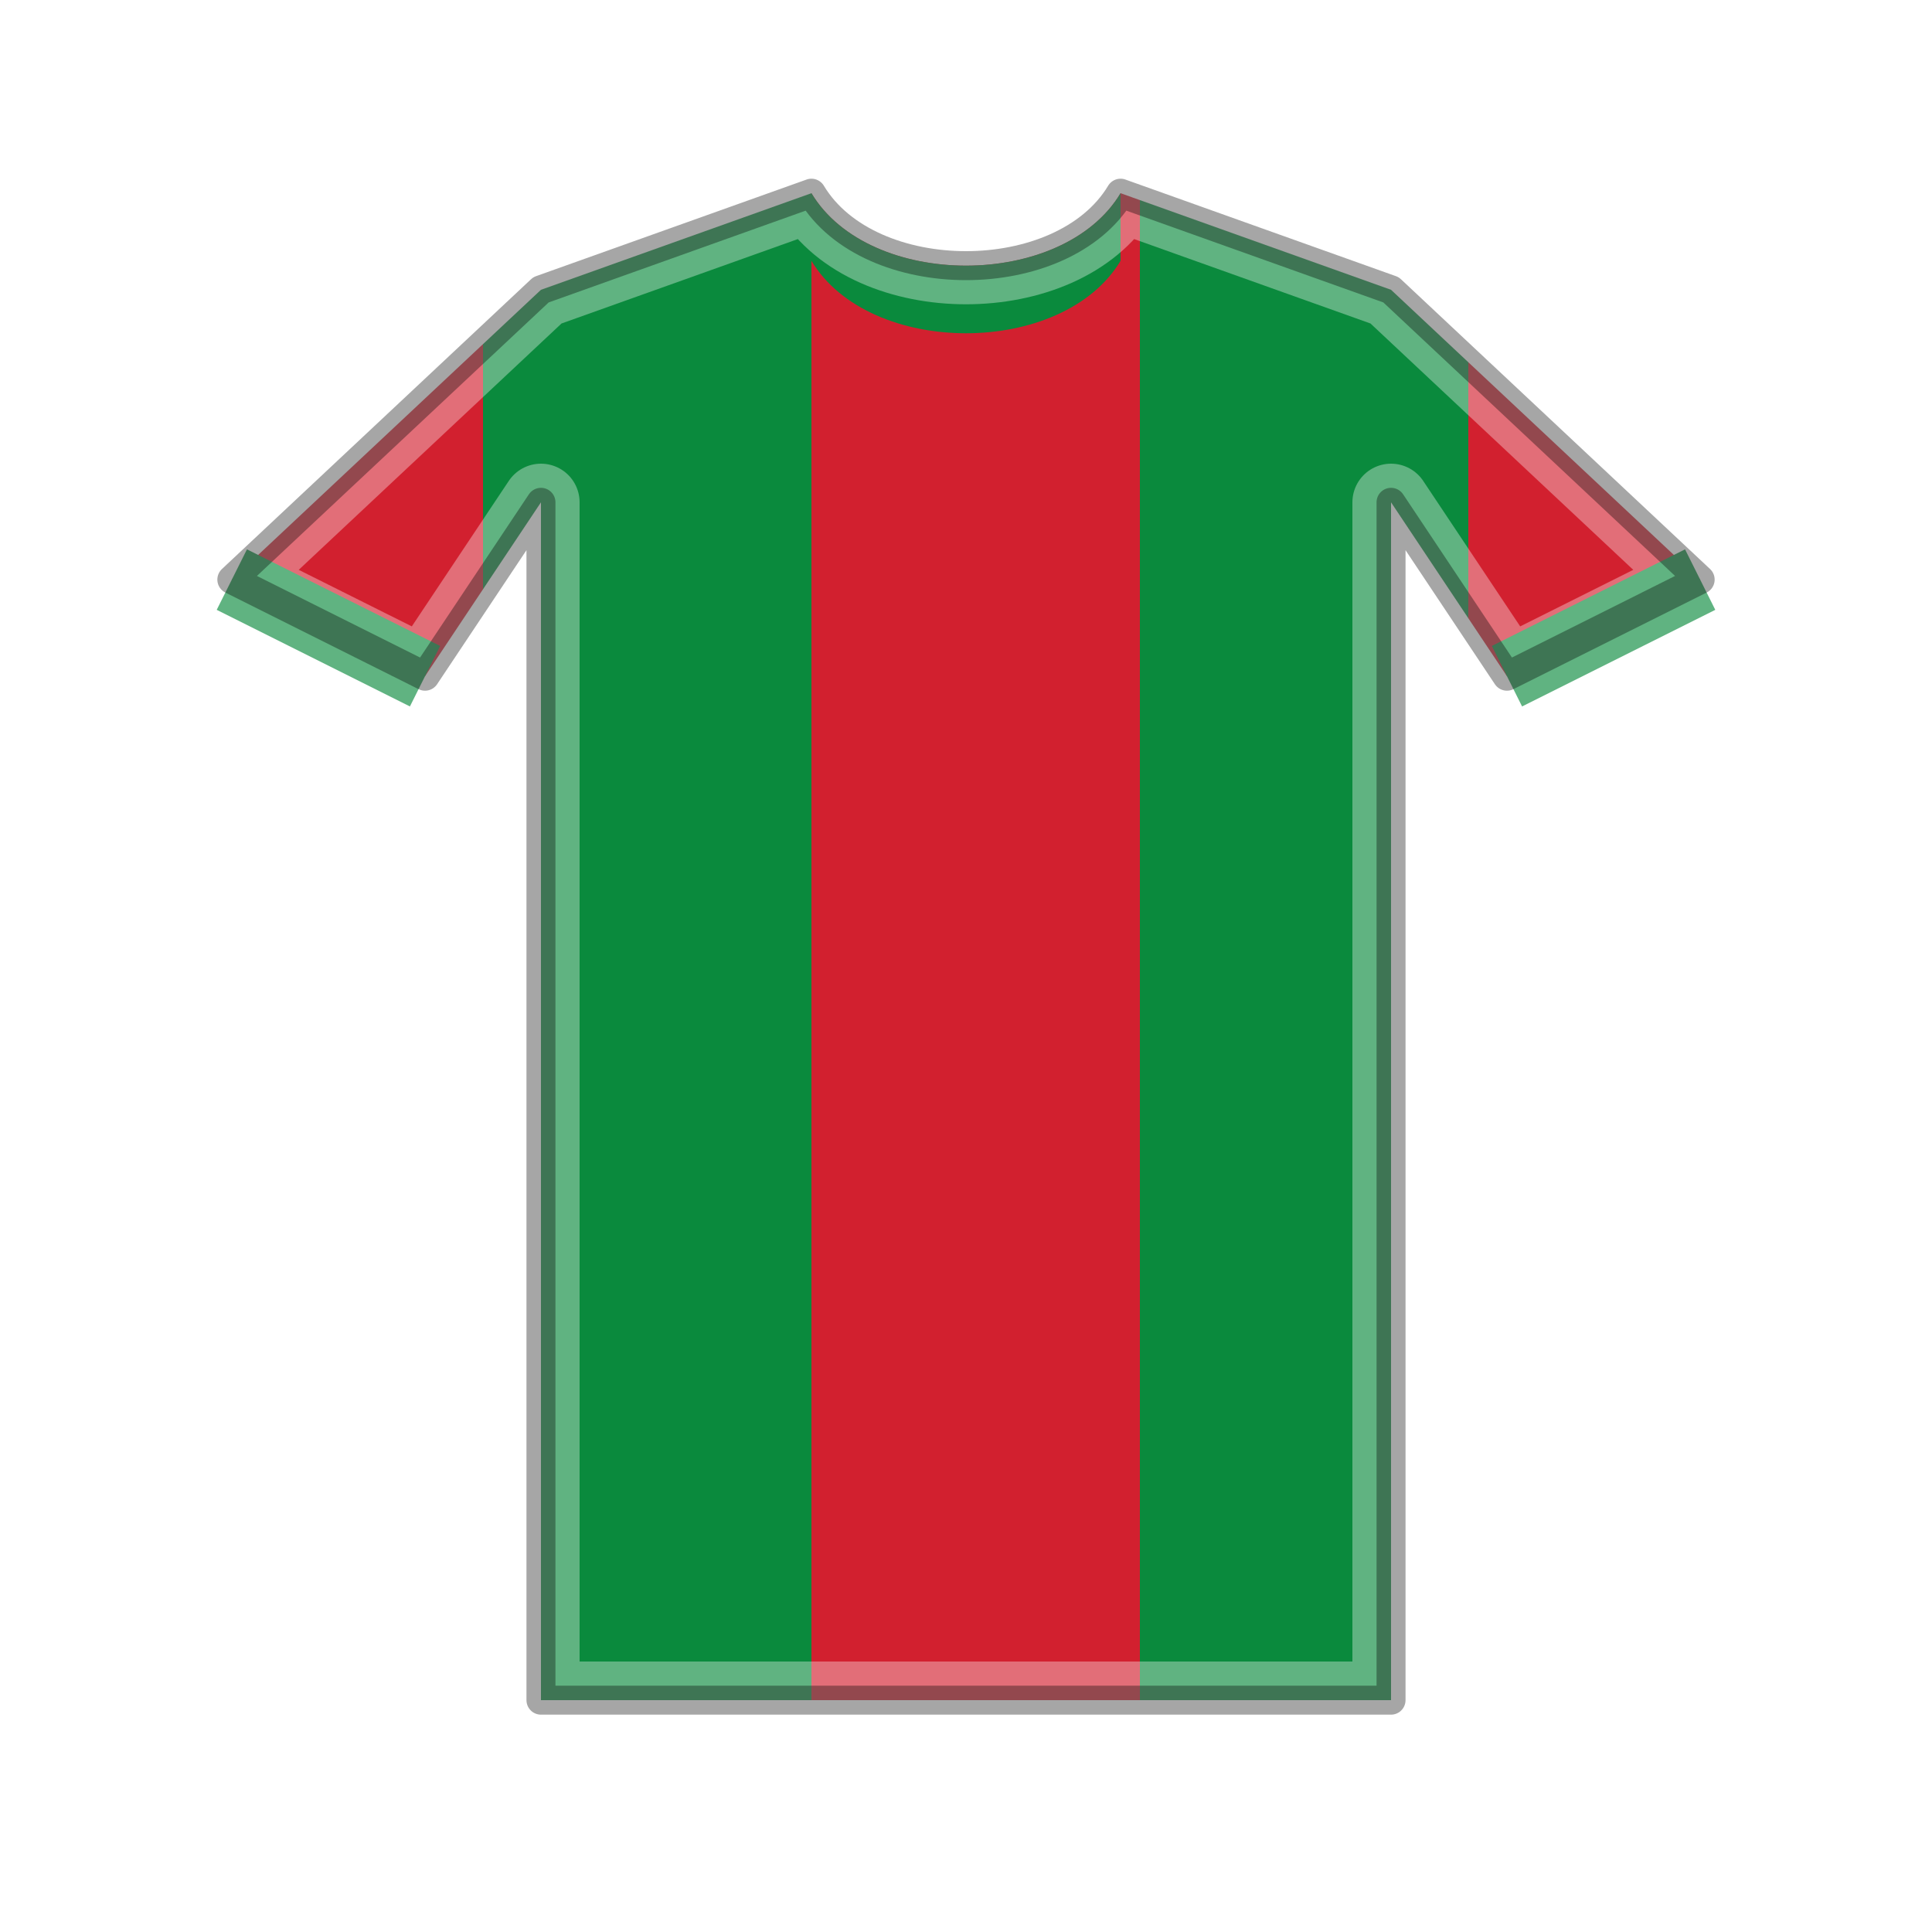
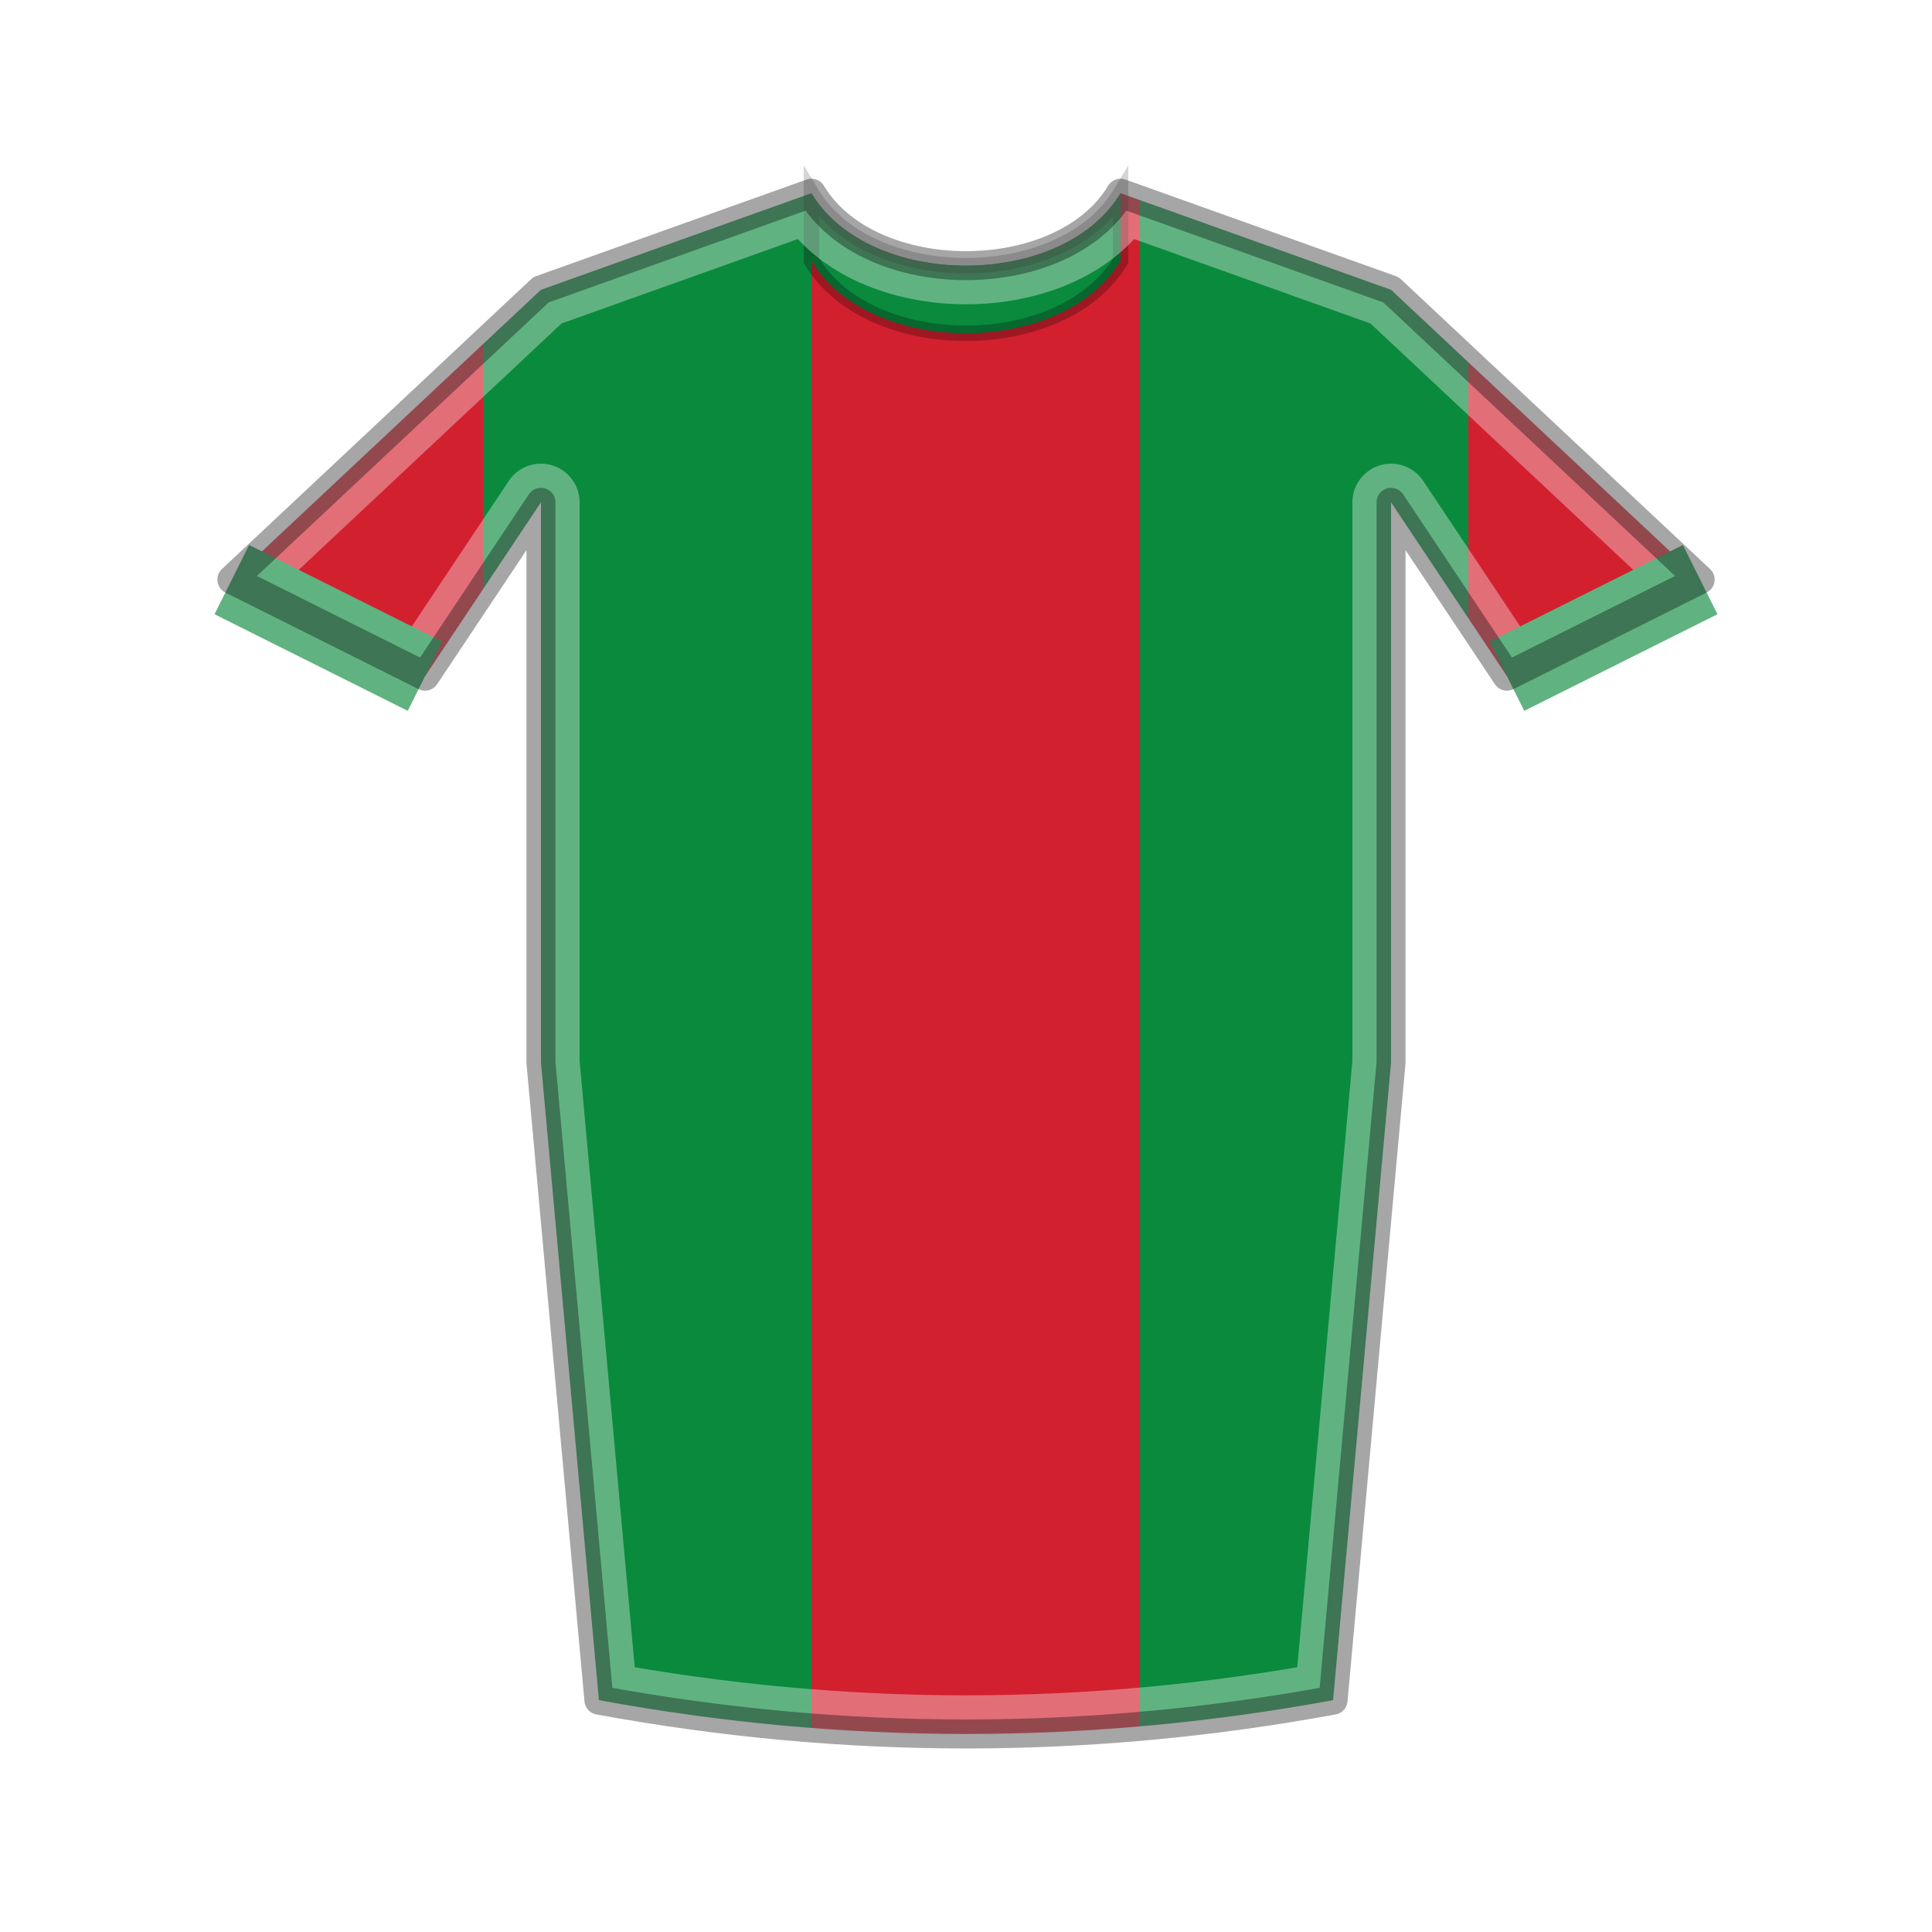
<svg xmlns="http://www.w3.org/2000/svg" viewBox="0 0 100 100" role="img" aria-label="Camisola do Marítimo">
  <defs>
    <clipPath id="k">
-       <path d="M42,10 L28,15 L12,30 L22,35 L28,26 L28,88 L72,88 L72,26 L78,35 L88,30 L72,15 L58,10 C55,15 45,15 42,10 Z" />
+       <path d="M42,10 L28,15 L12,30 L22,35 L28,26 L28,55 L31,88 Q50,91.5 69,88 L72,55 L72,26 L78,35 L88,30 L72,15 L58,10 C55,15 45,15 42,10 Z" />
    </clipPath>
  </defs>
  <g clip-path="url(#k)">
    <rect x="8" y="0" width="17" height="100" fill="#D2202F" />
    <rect x="25" y="0" width="17" height="100" fill="#0A8A3D" />
    <rect x="42" y="0" width="17" height="100" fill="#D2202F" />
    <rect x="59" y="0" width="17" height="100" fill="#0A8A3D" />
    <rect x="76" y="0" width="17" height="100" fill="#D2202F" />
  </g>
-   <path d="M42,10 C45,15 55,15 58,10 L58,13.5 C55,18.5 45,18.5 42,13.5 Z" fill="#0A8A3D" />
-   <path d="M12,30 L22,35" stroke="#0A8A3D" stroke-width="3.5" />
-   <path d="M88,30 L78,35" stroke="#0A8A3D" stroke-width="3.5" />
-   <path d="M42,10 L28,15 L12,30 L22,35 L28,26 L28,88 L72,88 L72,26 L78,35 L88,30 L72,15 L58,10 C55,15 45,15 42,10 Z" fill="none" stroke="#ffffff59" stroke-width="4" stroke-linejoin="round" />
-   <path d="M42,10 L28,15 L12,30 L22,35 L28,26 L28,88 L72,88 L72,26 L78,35 L88,30 L72,15 L58,10 C55,15 45,15 42,10 Z" fill="none" stroke="#00000059" stroke-width="1.5" stroke-linejoin="round" />
+   <path d="M42,10 C45,15 55,15 58,10 L58,13.5 C55,18.5 45,18.5 42,13.5 Z" fill="#0A8A3D" stroke="#00000040" stroke-width="0.8" />
+   <path d="M12,30 L22,35" stroke="#0A8A3D" stroke-width="4" />
+   <path d="M88,30 L78,35" stroke="#0A8A3D" stroke-width="4" />
+   <path d="M42,10 L28,15 L12,30 L22,35 L28,26 L28,55 L31,88 Q50,91.5 69,88 L72,55 L72,26 L78,35 L88,30 L72,15 L58,10 C55,15 45,15 42,10 Z" fill="none" stroke="#ffffff59" stroke-width="4" stroke-linejoin="round" />
+   <path d="M42,10 L28,15 L12,30 L22,35 L28,26 L28,55 L31,88 Q50,91.5 69,88 L72,55 L72,26 L78,35 L88,30 L72,15 L58,10 C55,15 45,15 42,10 Z" fill="none" stroke="#00000059" stroke-width="1.5" stroke-linejoin="round" />
</svg>
